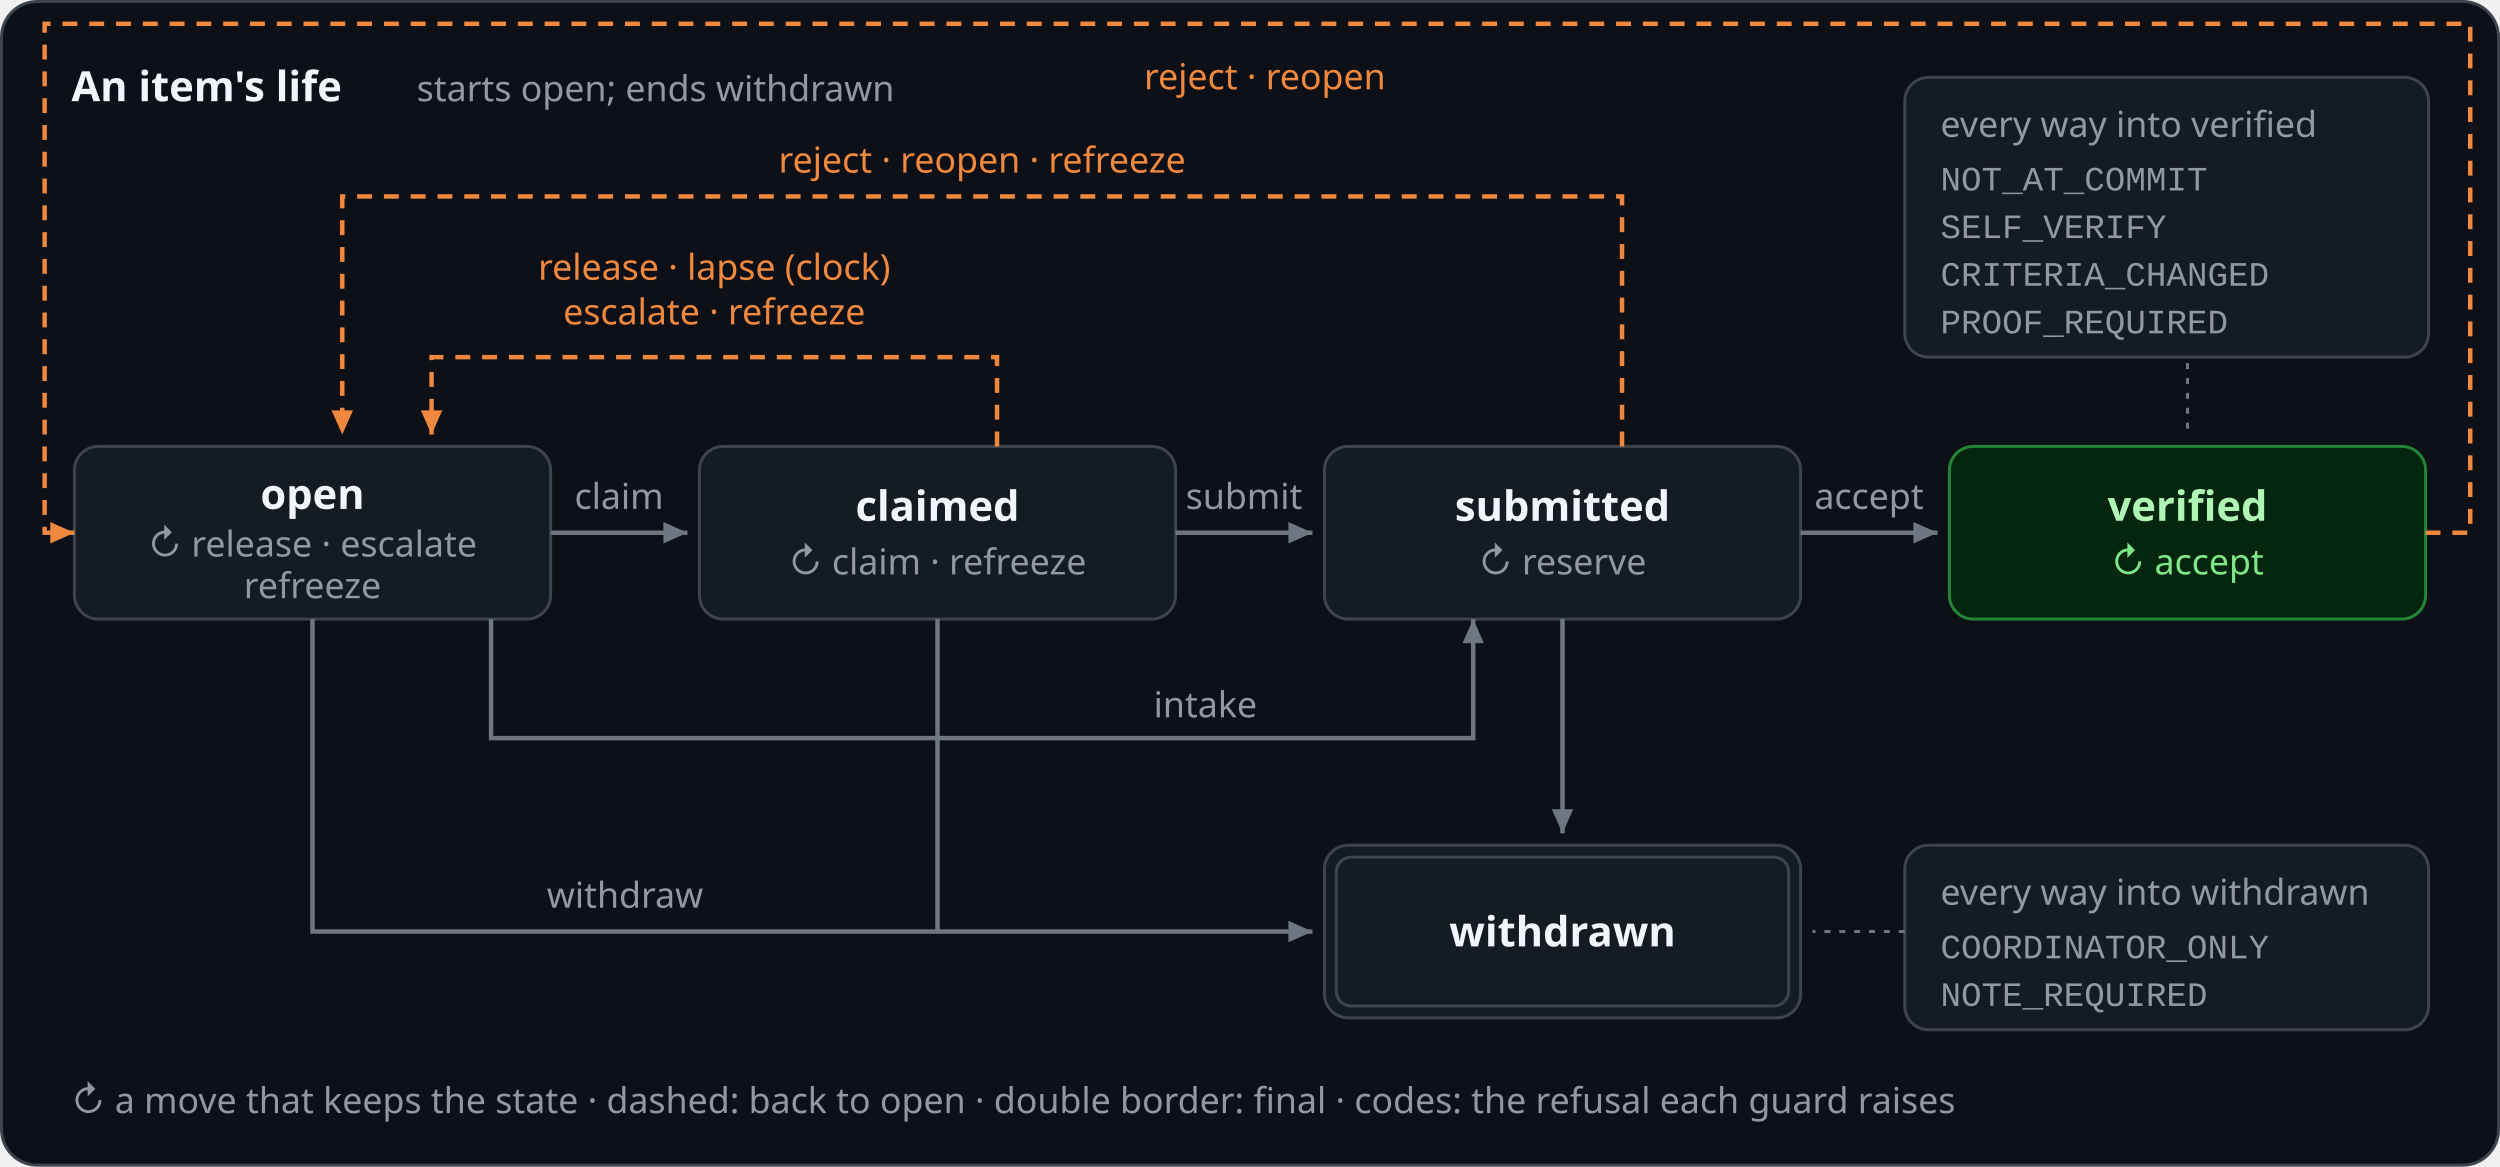
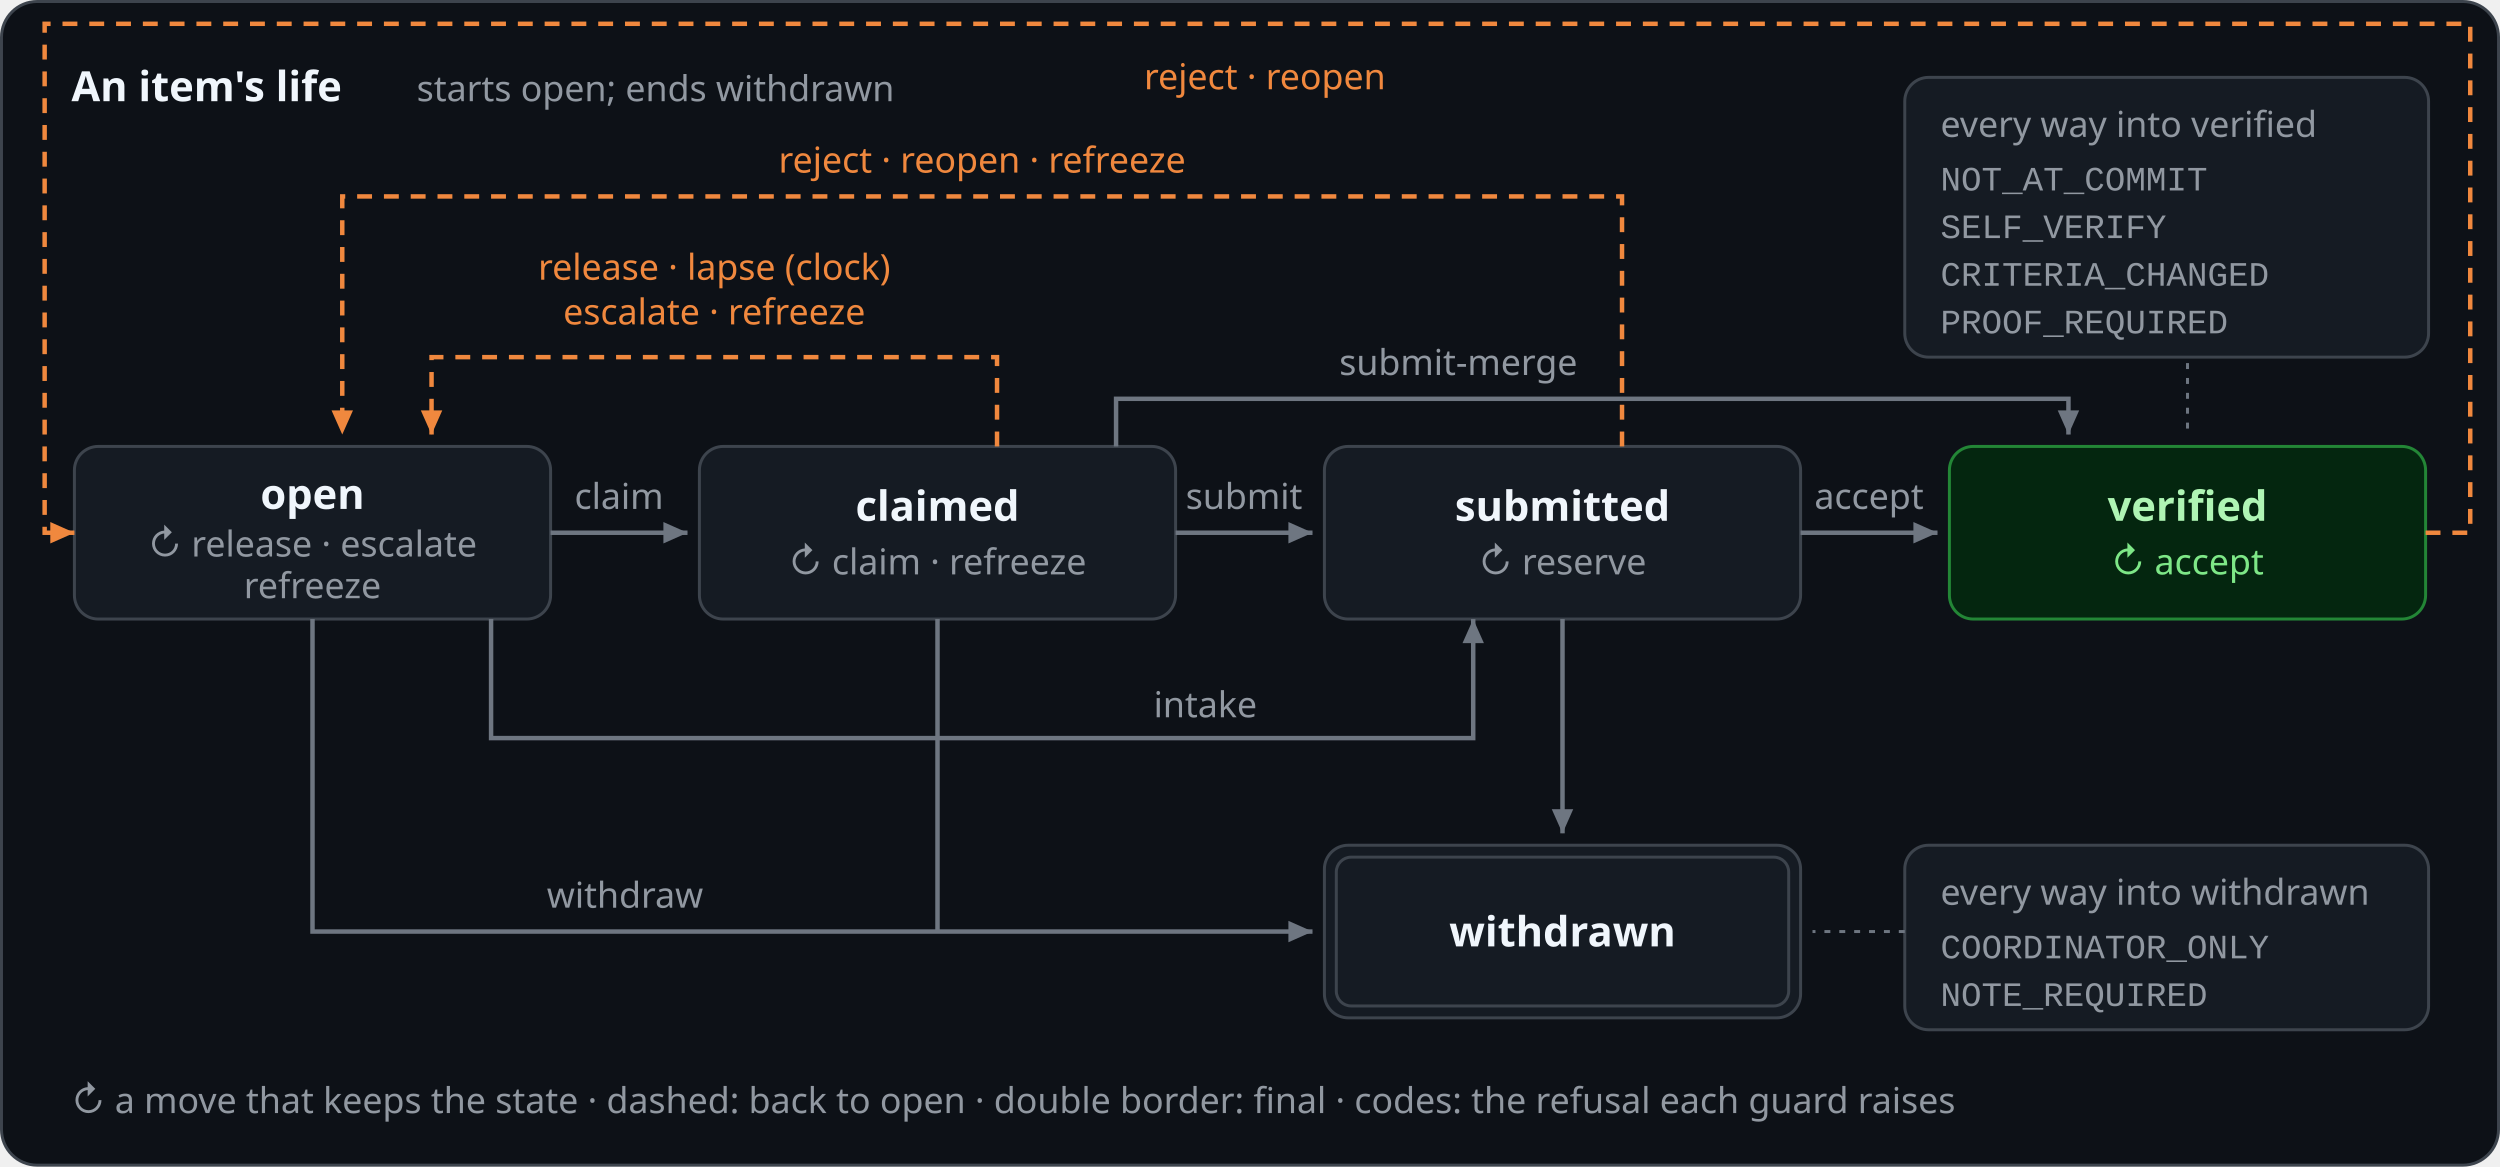
<svg xmlns="http://www.w3.org/2000/svg" viewBox="0 0 840 392" width="840" height="392" role="img" aria-labelledby="title desc">
  <style>
text { font-family: -apple-system, BlinkMacSystemFont, 'Segoe UI', 'Noto Sans', Helvetica, Arial, sans-serif; fill: #1f2328; }
.mono { font-family: ui-monospace, SFMono-Regular, 'SF Mono', Menlo, Consolas, 'Liberation Mono', monospace; }
.card { fill: #ffffff; stroke: #d1d9e0; }
.head { font-size: 14px; font-weight: 600; }
.aside { font-size: 12px; fill: #59636e; }
.t1 { font-size: 14px; font-weight: 600; }
.t2 { font-size: 12px; fill: #59636e; }
.label { font-size: 12px; fill: #59636e; }
.code { font-size: 11.5px; fill: #59636e; }
.edge { fill: none; stroke: #8c959f; stroke-width: 1.5; }
.edge.back { stroke: #bc4c00; stroke-dasharray: 5 4; }
.edge.leader { stroke-width: 1; stroke-dasharray: 2 3; }
.tip { fill: #8c959f; }
.tip.back { fill: #bc4c00; }
.label.back { fill: #bc4c00; }
.frame { fill: none; stroke: #d1d9e0; stroke-dasharray: 4 4; }
.plain rect { fill: #f6f8fa; stroke: #d1d9e0; }
.person rect { fill: #ddf4ff; stroke: #54aeff; }
.person .t1 { fill: #0a3069; } .person .t2 { fill: #0550ae; }
.agent rect { fill: #fbefff; stroke: #c297ff; }
.agent .t1 { fill: #3e1f79; } .agent .t2 { fill: #6639ba; }
.check rect { fill: #fff8c5; stroke: #d4a72c; }
.check .t1 { fill: #4d2d00; } .check .t2 { fill: #7d4e00; }
.done rect { fill: #dafbe1; stroke: #4ac26b; }
.done .t1 { fill: #044f1e; } .done .t2 { fill: #116329; }

  text { fill: #f0f6fc; }
  .card { fill: #0d1117; stroke: #3d444d; }
  .aside, .t2, .label, .code { fill: #9198a1; }
  .edge { stroke: #6e7681; }
  .edge.back { stroke: #f0883e; }
  .tip { fill: #6e7681; }
  .tip.back, .label.back { fill: #f0883e; }
  .frame { stroke: #3d444d; }
  .plain rect { fill: #151b23; stroke: #3d444d; }
  .person rect { fill: #0c2d6b; stroke: #1f6feb; }
  .person .t1 { fill: #cae8ff; } .person .t2 { fill: #a5d6ff; }
  .agent rect { fill: #271052; stroke: #8957e5; }
  .agent .t1 { fill: #ecdeff; } .agent .t2 { fill: #d2a8ff; }
  .check rect { fill: #272115; stroke: #9e6a03; }
  .check .t1 { fill: #f8e3a1; } .check .t2 { fill: #e3b341; }
  .done rect { fill: #04260f; stroke: #238636; }
  .done .t1 { fill: #aff5b4; } .done .t2 { fill: #7ee787; }

</style>
  <defs>
    <marker id="tip" viewBox="0 0 10 10" refX="9" refY="5" markerWidth="9" markerHeight="9" markerUnits="userSpaceOnUse" orient="auto">
      <path class="tip" d="M0 1 L9 5 L0 9 z" />
    </marker>
    <marker id="tip-back" viewBox="0 0 10 10" refX="9" refY="5" markerWidth="9" markerHeight="9" markerUnits="userSpaceOnUse" orient="auto">
      <path class="tip back" d="M0 1 L9 5 L0 9 z" />
    </marker>
  </defs>
  <rect class="card" x="0.5" y="0.5" width="839" height="391" rx="12" />
  <text class="head" x="24" y="34">An item's life</text>
  <text class="aside" x="140" y="34">starts open; ends withdrawn</text>
  <g class="plain">
    <rect x="25" y="150" width="160" height="58" rx="8" />
    <text class="t1" x="105" y="171" text-anchor="middle">open</text>
    <text class="t2" x="105" y="187" text-anchor="middle">↻ release · escalate</text>
    <text class="t2" x="105" y="201" text-anchor="middle">refreeze</text>
  </g>
  <g class="plain">
    <rect x="235" y="150" width="160" height="58" rx="8" />
    <text class="t1" x="315" y="175" text-anchor="middle">claimed</text>
    <text class="t2" x="315" y="193" text-anchor="middle">↻ claim · refreeze</text>
  </g>
  <g class="plain">
    <rect x="445" y="150" width="160" height="58" rx="8" />
    <text class="t1" x="525" y="175" text-anchor="middle">submitted</text>
    <text class="t2" x="525" y="193" text-anchor="middle">↻ reserve</text>
  </g>
  <g class="done">
    <rect x="655" y="150" width="160" height="58" rx="8" />
    <text class="t1" x="735" y="175" text-anchor="middle">verified</text>
    <text class="t2" x="735" y="193" text-anchor="middle">↻ accept</text>
  </g>
  <g class="plain" data-final="withdrawn">
    <rect x="445" y="284" width="160" height="58" rx="8" />
    <rect x="449" y="288" width="152" height="50" rx="5" fill="none" />
    <text class="t1" x="525" y="318" text-anchor="middle">withdrawn</text>
  </g>
  <path class="edge" d="M 165 208 L 165 248 L 495 248 L 495 208" marker-end="url(#tip)" />
  <text class="label" x="405" y="241" text-anchor="middle">intake</text>
  <path class="edge" d="M 185 179 L 231 179" marker-end="url(#tip)" />
  <text class="label" x="208" y="171" text-anchor="middle">claim</text>
  <path class="edge back" d="M 335 150 L 335 120 L 145 120 L 145 146" marker-end="url(#tip-back)" />
  <text class="label back" x="240" y="94" text-anchor="middle">release · lapse (clock)</text>
  <text class="label back" x="240" y="109" text-anchor="middle">escalate · refreeze</text>
  <path class="edge" d="M 395 179 L 441 179" marker-end="url(#tip)" />
  <text class="label" x="418" y="171" text-anchor="middle">submit</text>
+   <path class="edge" d="M 375 150 L 375 134 L 695 134 L 695 146" marker-end="url(#tip)" />
+   <text class="label" x="490" y="126" text-anchor="middle">submit-merge</text>
  <path class="edge" d="M 605 179 L 651 179" marker-end="url(#tip)" />
  <text class="label" x="628" y="171" text-anchor="middle">accept</text>
  <path class="edge back" d="M 545 150 L 545 66 L 115 66 L 115 146" marker-end="url(#tip-back)" />
  <text class="label back" x="330" y="58" text-anchor="middle">reject · reopen · refreeze</text>
  <path class="edge back" d="M 815 179 L 830 179 L 830 8 L 15 8 L 15 179 L 25 179" marker-end="url(#tip-back)" />
  <text class="label back" x="425" y="30" text-anchor="middle">reject · reopen</text>
  <path class="edge" d="M 105 208 L 105 313 L 441 313" marker-end="url(#tip)" />
  <text class="label" x="210" y="305" text-anchor="middle">withdraw</text>
  <path class="edge" d="M 315 208 L 315 313" />
  <path class="edge" d="M 525 208 L 525 280" marker-end="url(#tip)" />
  <g class="plain">
    <rect x="640" y="26" width="176" height="94" rx="8" />
  </g>
  <text class="label" x="652" y="46">every way into verified</text>
  <text class="code mono" x="652" y="64">NOT_AT_COMMIT</text>
  <text class="code mono" x="652" y="80">SELF_VERIFY</text>
  <text class="code mono" x="652" y="96">CRITERIA_CHANGED</text>
  <text class="code mono" x="652" y="112">PROOF_REQUIRED</text>
  <path class="edge leader" d="M 735 122 L 735 146" />
  <g class="plain">
    <rect x="640" y="284" width="176" height="62" rx="8" />
  </g>
  <text class="label" x="652" y="304">every way into withdrawn</text>
  <text class="code mono" x="652" y="322">COORDINATOR_ONLY</text>
  <text class="code mono" x="652" y="338">NOTE_REQUIRED</text>
  <path class="edge leader" d="M 640 313 L 609 313" />
  <text class="aside" x="24" y="374">↻ a move that keeps the state · dashed: back to open · double border: final · codes: the refusal each guard raises</text>
</svg>
